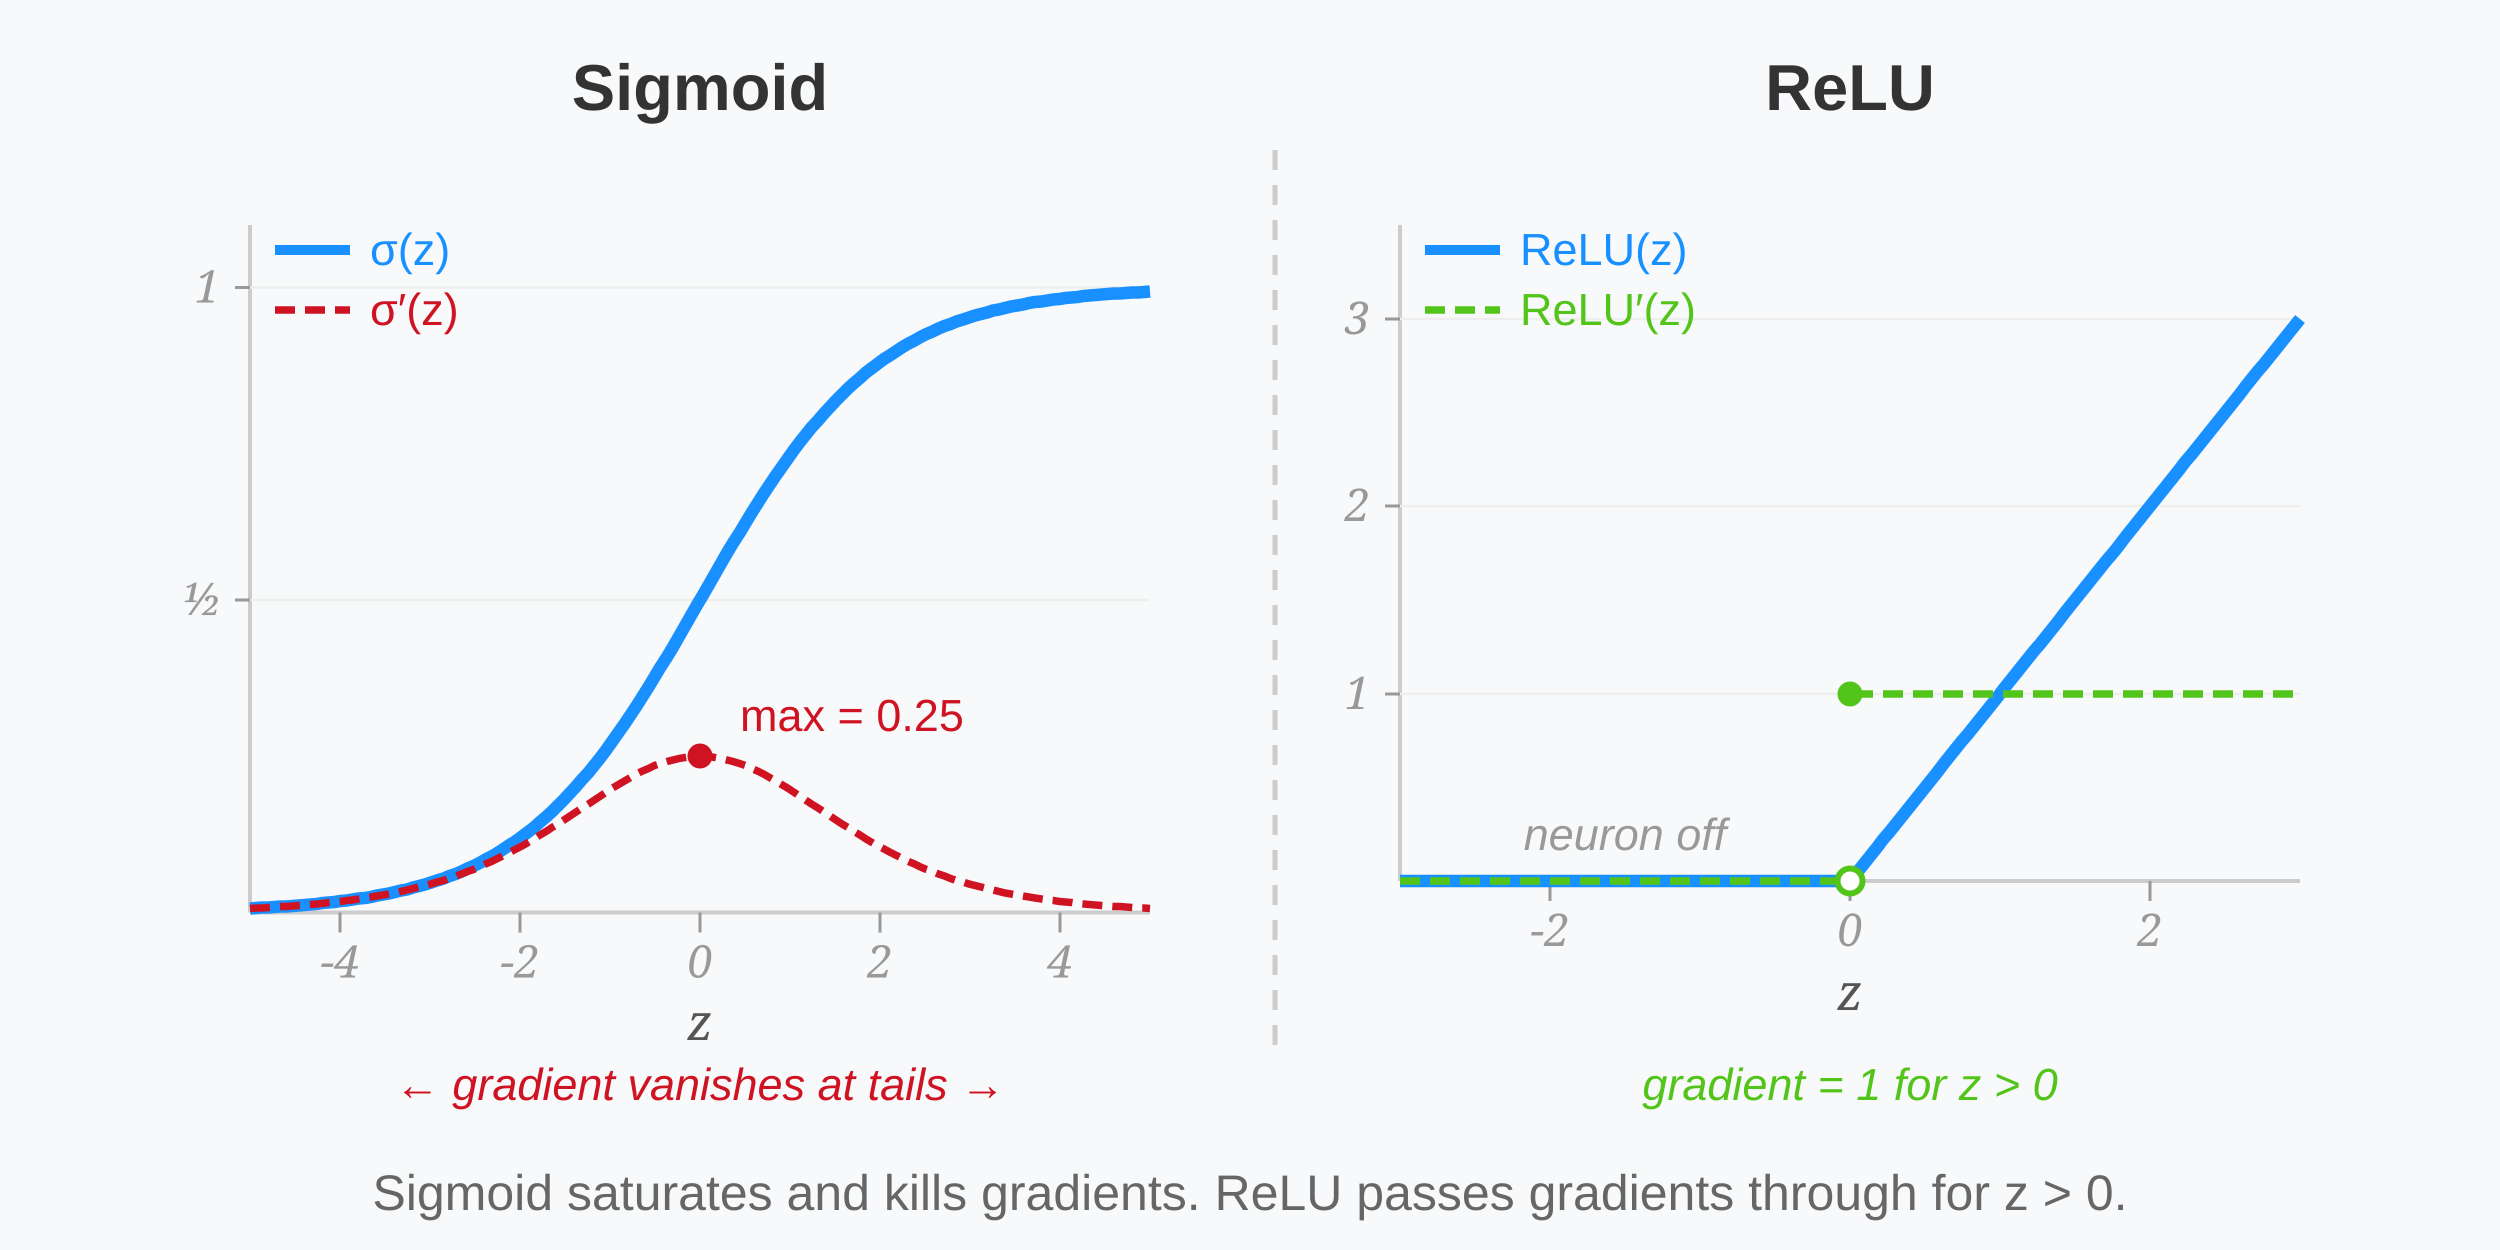
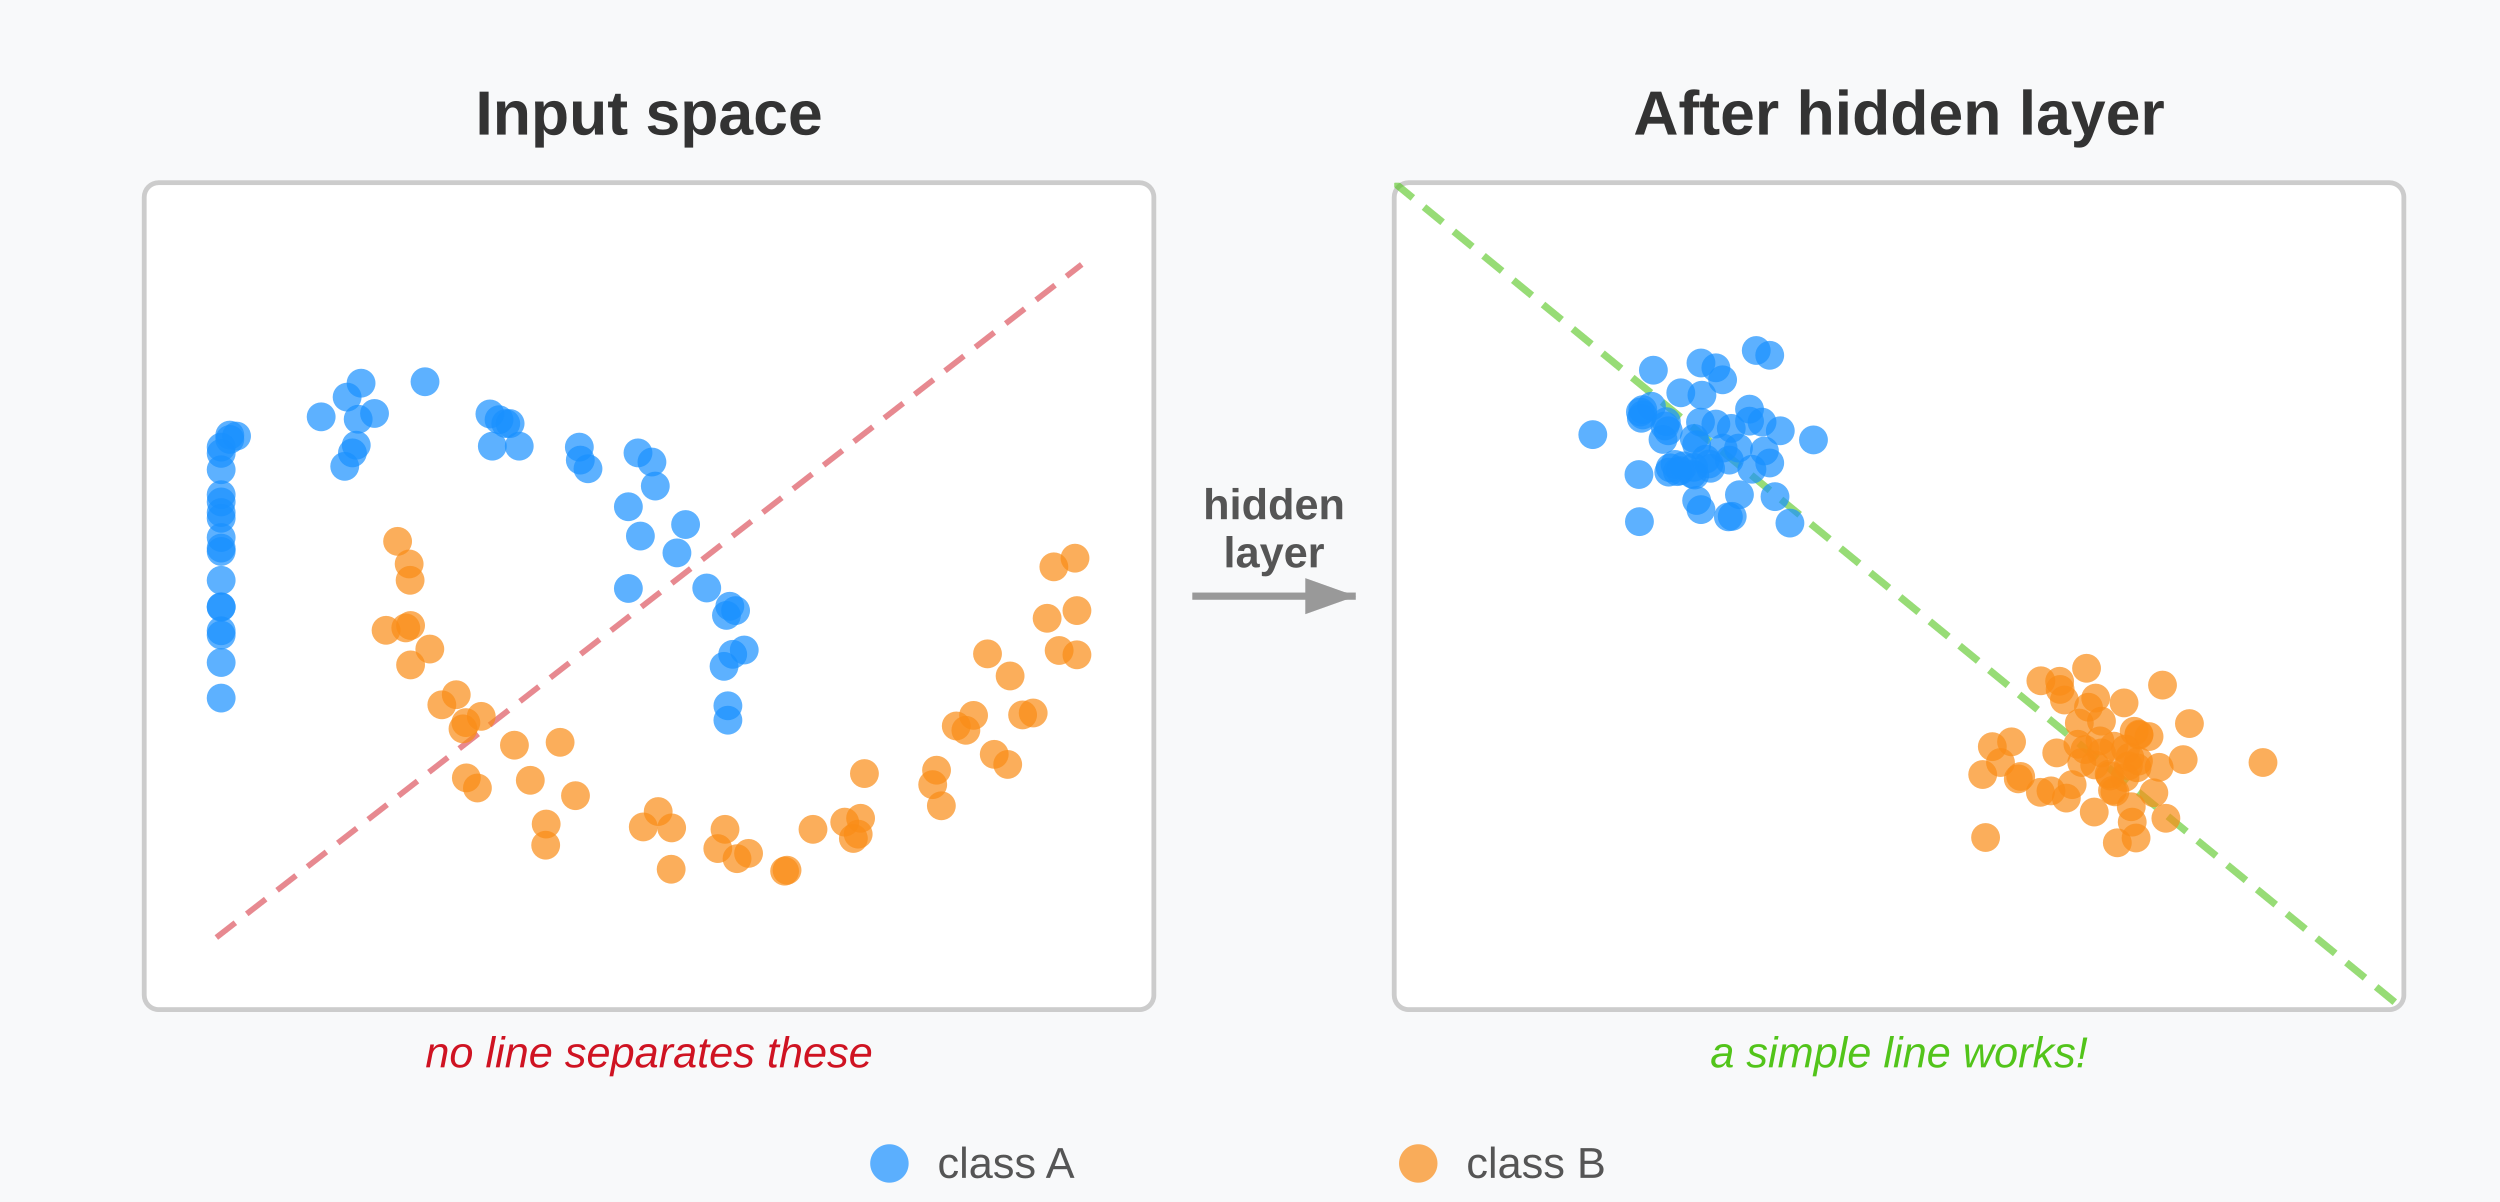
- <svg xmlns="http://www.w3.org/2000/svg" viewBox="0 0 500 250">
+ <svg xmlns="http://www.w3.org/2000/svg" viewBox="0 0 520 250">
  <style>
    .bg { fill: #f8f9fa; }
+     .panel { fill: #fff; stroke: #ccc; stroke-width: 1; }
    .title { font-family: 'Arial', sans-serif; font-size: 13px; font-weight: bold; text-anchor: middle; fill: #333; }
+     .label-sm { font-family: 'Arial', sans-serif; font-size: 10px; text-anchor: middle; fill: #666; }
    .anno { font-family: 'Arial', sans-serif; font-size: 9px; fill: #888; }
-     .axis { stroke: #ccc; stroke-width: 0.8; }
-     .grid { stroke: #eee; stroke-width: 0.5; }
  </style>
-   <rect width="500" height="250" class="bg" />
-   <text x="140" y="22" class="title">Sigmoid</text>
-   <line x1="50" y1="45" x2="50" y2="182.5" class="axis" />
-   <line x1="50" y1="182.5" x2="230" y2="182.5" class="axis" />
-   <line x1="50" y1="120.0" x2="230" y2="120.0" class="grid" />
-   <line x1="50" y1="57.5" x2="230" y2="57.5" class="grid" />
-   <line x1="68.0" y1="182.5" x2="68.0" y2="186.5" stroke="#999" stroke-width="0.6" />
-   <text x="68.0" y="195.5" text-anchor="middle" style="font-family:Georgia,serif;font-size:9px;fill:#999;font-style:italic">-4</text>
-   <line x1="104.0" y1="182.5" x2="104.0" y2="186.5" stroke="#999" stroke-width="0.6" />
-   <text x="104.0" y="195.5" text-anchor="middle" style="font-family:Georgia,serif;font-size:9px;fill:#999;font-style:italic">-2</text>
-   <line x1="140.0" y1="182.5" x2="140.0" y2="186.5" stroke="#999" stroke-width="0.6" />
-   <text x="140.0" y="195.5" text-anchor="middle" style="font-family:Georgia,serif;font-size:9px;fill:#999;font-style:italic">0</text>
-   <line x1="176.0" y1="182.5" x2="176.0" y2="186.5" stroke="#999" stroke-width="0.6" />
-   <text x="176.0" y="195.5" text-anchor="middle" style="font-family:Georgia,serif;font-size:9px;fill:#999;font-style:italic">2</text>
-   <line x1="212.0" y1="182.5" x2="212.0" y2="186.5" stroke="#999" stroke-width="0.6" />
-   <text x="212.0" y="195.5" text-anchor="middle" style="font-family:Georgia,serif;font-size:9px;fill:#999;font-style:italic">4</text>
-   <line x1="47.0" y1="120.0" x2="50.0" y2="120.0" stroke="#999" stroke-width="0.6" />
-   <text x="44.0" y="123.0" text-anchor="end" style="font-family:Georgia,serif;font-size:9px;fill:#999;font-style:italic">½</text>
-   <line x1="47.0" y1="57.5" x2="50.0" y2="57.5" stroke="#999" stroke-width="0.6" />
-   <text x="44.0" y="60.5" text-anchor="end" style="font-family:Georgia,serif;font-size:9px;fill:#999;font-style:italic">1</text>
-   <polyline points="50.0,181.7 51.2,181.6 52.4,181.5 53.6,181.5 54.8,181.4 56.0,181.3 57.2,181.3 58.5,181.2 59.7,181.1 60.9,181.0 62.1,180.9 63.3,180.8 64.5,180.6 65.7,180.5 66.9,180.4 68.1,180.2 69.3,180.1 70.5,179.9 71.7,179.7 73.0,179.6 74.2,179.4 75.4,179.1 76.6,178.9 77.8,178.7 79.0,178.4 80.2,178.1 81.4,177.9 82.6,177.5 83.8,177.2 85.0,176.9 86.2,176.5 87.4,176.1 88.7,175.7 89.9,175.2 91.1,174.8 92.3,174.3 93.5,173.7 94.7,173.2 95.9,172.6 97.1,171.9 98.3,171.3 99.5,170.6 100.7,169.8 101.9,169.0 103.2,168.2 104.4,167.3 105.6,166.4 106.8,165.5 108.0,164.4 109.2,163.4 110.4,162.3 111.6,161.1 112.8,159.9 114.0,158.6 115.2,157.3 116.4,155.9 117.7,154.5 118.9,153.0 120.1,151.5 121.3,149.9 122.5,148.2 123.7,146.5 124.9,144.8 126.1,143.0 127.3,141.2 128.5,139.3 129.7,137.4 130.9,135.4 132.1,133.4 133.4,131.4 134.6,129.4 135.8,127.3 137.0,125.2 138.2,123.1 139.4,121.0 140.6,119.0 141.8,116.9 143.0,114.8 144.2,112.7 145.4,110.6 146.6,108.6 147.9,106.6 149.1,104.6 150.3,102.6 151.5,100.7 152.7,98.8 153.9,97.0 155.1,95.2 156.3,93.5 157.5,91.8 158.7,90.1 159.9,88.5 161.1,87.0 162.3,85.5 163.6,84.1 164.8,82.7 166.0,81.4 167.2,80.1 168.4,78.9 169.6,77.7 170.8,76.6 172.0,75.6 173.2,74.5 174.4,73.6 175.6,72.7 176.8,71.8 178.1,71.0 179.3,70.2 180.5,69.4 181.7,68.7 182.9,68.1 184.1,67.4 185.3,66.8 186.5,66.3 187.7,65.7 188.9,65.2 190.1,64.8 191.3,64.3 192.6,63.9 193.8,63.5 195.0,63.1 196.2,62.8 197.4,62.5 198.6,62.1 199.8,61.9 201.0,61.6 202.2,61.3 203.4,61.1 204.6,60.9 205.8,60.6 207.0,60.4 208.3,60.3 209.5,60.1 210.7,59.9 211.9,59.8 213.1,59.6 214.3,59.5 215.5,59.4 216.7,59.2 217.9,59.1 219.1,59.0 220.3,58.9 221.5,58.8 222.8,58.7 224.0,58.7 225.2,58.6 226.4,58.5 227.6,58.5 228.8,58.4 230.0,58.3" fill="none" stroke="#1890ff" stroke-width="2.5" />
-   <polyline points="50.0,181.7 51.2,181.6 52.4,181.6 53.6,181.5 54.8,181.4 56.0,181.3 57.2,181.3 58.5,181.2 59.7,181.1 60.9,181.0 62.1,180.9 63.3,180.8 64.5,180.7 65.7,180.5 66.9,180.4 68.1,180.3 69.3,180.1 70.5,180.0 71.7,179.8 73.0,179.6 74.2,179.4 75.4,179.2 76.6,179.0 77.8,178.8 79.0,178.6 80.2,178.3 81.4,178.0 82.6,177.7 83.8,177.4 85.0,177.1 86.2,176.8 87.4,176.4 88.7,176.1 89.9,175.7 91.1,175.2 92.3,174.8 93.5,174.3 94.7,173.9 95.9,173.4 97.1,172.8 98.3,172.3 99.5,171.7 100.7,171.1 101.9,170.5 103.2,169.8 104.4,169.2 105.6,168.5 106.8,167.8 108.0,167.0 109.2,166.3 110.4,165.5 111.6,164.8 112.8,164.0 114.0,163.2 115.2,162.4 116.4,161.6 117.7,160.8 118.9,160.0 120.1,159.2 121.3,158.4 122.5,157.6 123.7,156.9 124.9,156.2 126.1,155.5 127.3,154.8 128.5,154.2 129.7,153.7 130.9,153.1 132.1,152.7 133.4,152.3 134.6,152.0 135.8,151.7 137.0,151.5 138.2,151.3 139.4,151.3 140.6,151.3 141.8,151.3 143.0,151.5 144.2,151.7 145.4,152.0 146.6,152.3 147.9,152.7 149.1,153.1 150.3,153.7 151.5,154.2 152.7,154.8 153.9,155.5 155.1,156.2 156.3,156.9 157.5,157.6 158.7,158.4 159.9,159.2 161.1,160.0 162.3,160.8 163.6,161.6 164.8,162.4 166.0,163.2 167.2,164.0 168.4,164.8 169.6,165.5 170.8,166.3 172.0,167.0 173.2,167.8 174.4,168.5 175.6,169.2 176.8,169.8 178.1,170.5 179.3,171.1 180.5,171.7 181.7,172.3 182.9,172.8 184.1,173.4 185.3,173.9 186.5,174.3 187.7,174.8 188.9,175.2 190.1,175.7 191.3,176.1 192.6,176.4 193.8,176.8 195.0,177.1 196.2,177.4 197.4,177.7 198.6,178.0 199.8,178.3 201.0,178.6 202.2,178.8 203.4,179.0 204.6,179.2 205.8,179.4 207.0,179.6 208.3,179.8 209.5,180.0 210.7,180.1 211.9,180.3 213.1,180.4 214.3,180.5 215.5,180.7 216.7,180.8 217.9,180.9 219.1,181.0 220.3,181.1 221.5,181.2 222.8,181.3 224.0,181.3 225.2,181.4 226.4,181.5 227.6,181.6 228.8,181.6 230.0,181.7" fill="none" stroke="#cf1322" stroke-width="1.5" stroke-dasharray="4,2" />
-   <circle cx="140.0" cy="151.2" r="2.5" fill="#cf1322" />
-   <text x="148.0" y="146.2" class="anno" text-anchor="start" style="fill:#cf1322">max = 0.25</text>
-   <text x="140" y="208" style="font-family:Georgia,serif;font-size:10px;fill:#555;font-style:italic" text-anchor="middle">z</text>
-   <line x1="55" y1="50" x2="70" y2="50" stroke="#1890ff" stroke-width="2" />
-   <text x="74" y="53" class="anno" text-anchor="start" style="fill:#1890ff">σ(z)</text>
-   <line x1="55" y1="62" x2="70" y2="62" stroke="#cf1322" stroke-width="1.5" stroke-dasharray="4,2" />
-   <text x="74" y="65" class="anno" text-anchor="start" style="fill:#cf1322">σ′(z)</text>
-   <text x="140" y="220" class="anno" text-anchor="middle" style="fill:#cf1322;font-style:italic">← gradient vanishes at tails →</text>
-   <line x1="255" y1="30" x2="255" y2="210" stroke="#ccc" stroke-width="1" stroke-dasharray="4,3" />
-   <text x="370" y="22" class="title">ReLU</text>
-   <line x1="280" y1="45" x2="280" y2="176.2" class="axis" />
-   <line x1="280" y1="176.2" x2="460" y2="176.2" class="axis" />
-   <line x1="280" y1="138.8" x2="460" y2="138.8" class="grid" />
-   <line x1="280" y1="101.2" x2="460" y2="101.2" class="grid" />
-   <line x1="280" y1="63.8" x2="460" y2="63.8" class="grid" />
-   <line x1="310.0" y1="176.2" x2="310.0" y2="180.2" stroke="#999" stroke-width="0.6" />
-   <text x="310.0" y="189.2" text-anchor="middle" style="font-family:Georgia,serif;font-size:9px;fill:#999;font-style:italic">-2</text>
-   <line x1="370.0" y1="176.2" x2="370.0" y2="180.2" stroke="#999" stroke-width="0.6" />
-   <text x="370.0" y="189.2" text-anchor="middle" style="font-family:Georgia,serif;font-size:9px;fill:#999;font-style:italic">0</text>
-   <line x1="430.0" y1="176.2" x2="430.0" y2="180.2" stroke="#999" stroke-width="0.6" />
-   <text x="430.0" y="189.2" text-anchor="middle" style="font-family:Georgia,serif;font-size:9px;fill:#999;font-style:italic">2</text>
-   <line x1="277.0" y1="138.8" x2="280.0" y2="138.8" stroke="#999" stroke-width="0.6" />
-   <text x="274.0" y="141.8" text-anchor="end" style="font-family:Georgia,serif;font-size:9px;fill:#999;font-style:italic">1</text>
-   <line x1="277.0" y1="101.2" x2="280.0" y2="101.2" stroke="#999" stroke-width="0.6" />
-   <text x="274.0" y="104.2" text-anchor="end" style="font-family:Georgia,serif;font-size:9px;fill:#999;font-style:italic">2</text>
-   <line x1="277.0" y1="63.8" x2="280.0" y2="63.8" stroke="#999" stroke-width="0.6" />
-   <text x="274.0" y="66.8" text-anchor="end" style="font-family:Georgia,serif;font-size:9px;fill:#999;font-style:italic">3</text>
-   <polyline points="280.0,176.2 281.2,176.2 282.4,176.2 283.6,176.2 284.8,176.2 286.0,176.2 287.2,176.2 288.5,176.2 289.7,176.2 290.9,176.2 292.1,176.2 293.3,176.2 294.5,176.2 295.7,176.2 296.9,176.2 298.1,176.2 299.3,176.2 300.5,176.2 301.7,176.2 303.0,176.2 304.2,176.2 305.4,176.2 306.6,176.2 307.8,176.2 309.0,176.2 310.2,176.2 311.4,176.2 312.6,176.2 313.8,176.2 315.0,176.2 316.2,176.2 317.4,176.2 318.7,176.2 319.9,176.2 321.1,176.2 322.3,176.2 323.5,176.2 324.7,176.2 325.9,176.2 327.1,176.2 328.3,176.2 329.5,176.2 330.7,176.2 331.9,176.2 333.2,176.2 334.4,176.2 335.6,176.2 336.8,176.2 338.0,176.2 339.2,176.2 340.4,176.2 341.6,176.2 342.8,176.2 344.0,176.2 345.2,176.2 346.4,176.2 347.7,176.2 348.9,176.2 350.1,176.2 351.3,176.2 352.5,176.2 353.7,176.2 354.9,176.2 356.1,176.2 357.3,176.2 358.5,176.2 359.7,176.2 360.9,176.2 362.1,176.2 363.4,176.2 364.6,176.2 365.8,176.2 367.0,176.2 368.2,176.2 369.4,176.2 370.6,175.5 371.8,174.0 373.0,172.5 374.2,171.0 375.4,169.5 376.6,167.9 377.9,166.4 379.1,164.9 380.3,163.4 381.5,161.9 382.7,160.4 383.9,158.9 385.1,157.4 386.3,155.9 387.5,154.4 388.7,152.8 389.9,151.3 391.1,149.8 392.3,148.3 393.6,146.8 394.8,145.3 396.0,143.8 397.2,142.3 398.4,140.8 399.6,139.3 400.8,137.7 402.0,136.2 403.2,134.7 404.4,133.2 405.6,131.7 406.8,130.2 408.1,128.7 409.3,127.2 410.5,125.7 411.7,124.2 412.9,122.6 414.1,121.1 415.3,119.6 416.5,118.1 417.7,116.6 418.9,115.1 420.1,113.6 421.3,112.1 422.6,110.6 423.8,109.1 425.0,107.5 426.2,106.0 427.4,104.5 428.6,103.0 429.8,101.5 431.0,100.0 432.2,98.5 433.4,97.0 434.6,95.5 435.8,94.0 437.0,92.4 438.3,90.9 439.5,89.4 440.7,87.9 441.9,86.4 443.1,84.9 444.3,83.4 445.5,81.9 446.7,80.4 447.9,78.9 449.1,77.3 450.3,75.8 451.5,74.3 452.8,72.8 454.0,71.3 455.2,69.8 456.4,68.3 457.6,66.8 458.8,65.3 460.0,63.8" fill="none" stroke="#1890ff" stroke-width="2.5" />
-   <polyline points="280.0,176.2 369.4,176.2" fill="none" stroke="#52c41a" stroke-width="1.5" stroke-dasharray="4,2" />
-   <polyline points="370.6,138.8 460.0,138.8" fill="none" stroke="#52c41a" stroke-width="1.5" stroke-dasharray="4,2" />
-   <circle cx="370.0" cy="176.2" r="2.5" fill="#fff" stroke="#52c41a" stroke-width="1.2" />
-   <circle cx="370.0" cy="138.8" r="2.5" fill="#52c41a" />
-   <text x="370" y="202" style="font-family:Georgia,serif;font-size:10px;fill:#555;font-style:italic" text-anchor="middle">z</text>
-   <line x1="285" y1="50" x2="300" y2="50" stroke="#1890ff" stroke-width="2" />
-   <text x="304" y="53" class="anno" text-anchor="start" style="fill:#1890ff">ReLU(z)</text>
-   <line x1="285" y1="62" x2="300" y2="62" stroke="#52c41a" stroke-width="1.5" stroke-dasharray="4,2" />
-   <text x="304" y="65" class="anno" text-anchor="start" style="fill:#52c41a">ReLU′(z)</text>
-   <text x="370" y="220" class="anno" text-anchor="middle" style="fill:#52c41a;font-style:italic">gradient = 1 for z &gt; 0</text>
-   <text x="325.0" y="170" class="anno" text-anchor="middle" style="fill:#999;font-style:italic">neuron off</text>
-   <text x="250" y="242" class="anno" text-anchor="middle" style="font-size:10px;fill:#666">Sigmoid saturates and kills gradients. ReLU passes gradients through for z &gt; 0.</text>
+   <defs>
+     <marker id="arr-main" markerWidth="7" markerHeight="5" refX="7" refY="2.5" orient="auto">
+       <path d="M0,0 L7,2.5 L0,5 Z" fill="#999" />
+     </marker>
+     <clipPath id="clip-left">
+       <rect x="30" y="38" width="210" height="172" />
+     </clipPath>
+     <clipPath id="clip-right">
+       <rect x="290" y="38" width="210" height="172" />
+     </clipPath>
+   </defs>
+   <rect width="520" height="250" class="bg" />
+   <rect x="30" y="38" width="210" height="172" rx="3" class="panel" />
+   <text x="135" y="28" class="title">Input space</text>
+   <g clip-path="url(#clip-left)">
+     <line x1="45" y1="195" x2="225" y2="55" stroke="#cf1322" stroke-width="1.2" stroke-dasharray="5,3" opacity="0.5" />
+     <circle cx="151.4" cy="146.8" r="3" fill="#1890ff" opacity="0.7" />
+     <circle cx="151.4" cy="149.8" r="3" fill="#1890ff" opacity="0.7" />
+     <circle cx="150.6" cy="138.6" r="3" fill="#1890ff" opacity="0.7" />
+     <circle cx="154.8" cy="135.2" r="3" fill="#1890ff" opacity="0.7" />
+     <circle cx="151.8" cy="126.1" r="3" fill="#1890ff" opacity="0.7" />
+     <circle cx="152.4" cy="136.1" r="3" fill="#1890ff" opacity="0.7" />
+     <circle cx="153.0" cy="127.0" r="3" fill="#1890ff" opacity="0.7" />
+     <circle cx="151.1" cy="128.0" r="3" fill="#1890ff" opacity="0.7" />
+     <circle cx="130.7" cy="122.4" r="3" fill="#1890ff" opacity="0.7" />
+     <circle cx="147.0" cy="122.3" r="3" fill="#1890ff" opacity="0.7" />
+     <circle cx="140.8" cy="115.0" r="3" fill="#1890ff" opacity="0.7" />
+     <circle cx="142.6" cy="109.1" r="3" fill="#1890ff" opacity="0.7" />
+     <circle cx="133.2" cy="111.5" r="3" fill="#1890ff" opacity="0.7" />
+     <circle cx="132.7" cy="94.2" r="3" fill="#1890ff" opacity="0.7" />
+     <circle cx="135.6" cy="96.1" r="3" fill="#1890ff" opacity="0.7" />
+     <circle cx="136.3" cy="101.1" r="3" fill="#1890ff" opacity="0.7" />
+     <circle cx="130.7" cy="105.4" r="3" fill="#1890ff" opacity="0.7" />
+     <circle cx="120.5" cy="93.0" r="3" fill="#1890ff" opacity="0.7" />
+     <circle cx="122.3" cy="97.5" r="3" fill="#1890ff" opacity="0.7" />
+     <circle cx="120.7" cy="95.7" r="3" fill="#1890ff" opacity="0.7" />
+     <circle cx="108.0" cy="92.8" r="3" fill="#1890ff" opacity="0.7" />
+     <circle cx="105.2" cy="88.1" r="3" fill="#1890ff" opacity="0.7" />
+     <circle cx="106.1" cy="88.1" r="3" fill="#1890ff" opacity="0.7" />
+     <circle cx="102.4" cy="92.8" r="3" fill="#1890ff" opacity="0.7" />
+     <circle cx="103.8" cy="87.3" r="3" fill="#1890ff" opacity="0.7" />
+     <circle cx="101.9" cy="86.1" r="3" fill="#1890ff" opacity="0.7" />
+     <circle cx="88.4" cy="79.4" r="3" fill="#1890ff" opacity="0.7" />
+     <circle cx="72.2" cy="82.6" r="3" fill="#1890ff" opacity="0.7" />
+     <circle cx="77.9" cy="86.0" r="3" fill="#1890ff" opacity="0.7" />
+     <circle cx="75.1" cy="79.7" r="3" fill="#1890ff" opacity="0.7" />
+     <circle cx="74.1" cy="92.6" r="3" fill="#1890ff" opacity="0.7" />
+     <circle cx="74.5" cy="87.2" r="3" fill="#1890ff" opacity="0.7" />
+     <circle cx="73.3" cy="94.2" r="3" fill="#1890ff" opacity="0.7" />
+     <circle cx="71.7" cy="97.0" r="3" fill="#1890ff" opacity="0.7" />
+     <circle cx="66.8" cy="86.7" r="3" fill="#1890ff" opacity="0.7" />
+     <circle cx="47.8" cy="90.5" r="3" fill="#1890ff" opacity="0.7" />
+     <circle cx="47.8" cy="91.4" r="3" fill="#1890ff" opacity="0.7" />
+     <circle cx="49.2" cy="90.7" r="3" fill="#1890ff" opacity="0.7" />
+     <circle cx="46.0" cy="94.3" r="3" fill="#1890ff" opacity="0.7" />
+     <circle cx="46.0" cy="93.0" r="3" fill="#1890ff" opacity="0.7" />
+     <circle cx="46.0" cy="97.7" r="3" fill="#1890ff" opacity="0.7" />
+     <circle cx="46.0" cy="104.4" r="3" fill="#1890ff" opacity="0.7" />
+     <circle cx="46.0" cy="102.9" r="3" fill="#1890ff" opacity="0.7" />
+     <circle cx="46.0" cy="106.6" r="3" fill="#1890ff" opacity="0.7" />
+     <circle cx="46.0" cy="107.8" r="3" fill="#1890ff" opacity="0.7" />
+     <circle cx="46.0" cy="120.7" r="3" fill="#1890ff" opacity="0.7" />
+     <circle cx="46.0" cy="114.0" r="3" fill="#1890ff" opacity="0.7" />
+     <circle cx="46.0" cy="114.7" r="3" fill="#1890ff" opacity="0.7" />
+     <circle cx="46.0" cy="111.8" r="3" fill="#1890ff" opacity="0.7" />
+     <circle cx="46.0" cy="126.3" r="3" fill="#1890ff" opacity="0.7" />
+     <circle cx="46.0" cy="131.2" r="3" fill="#1890ff" opacity="0.7" />
+     <circle cx="46.0" cy="132.1" r="3" fill="#1890ff" opacity="0.7" />
+     <circle cx="46.0" cy="126.2" r="3" fill="#1890ff" opacity="0.7" />
+     <circle cx="46.0" cy="137.8" r="3" fill="#1890ff" opacity="0.7" />
+     <circle cx="46.0" cy="145.2" r="3" fill="#1890ff" opacity="0.7" />
+     <circle cx="82.7" cy="112.6" r="3" fill="#fa8c16" opacity="0.7" />
+     <circle cx="85.3" cy="120.7" r="3" fill="#fa8c16" opacity="0.7" />
+     <circle cx="85.1" cy="117.3" r="3" fill="#fa8c16" opacity="0.7" />
+     <circle cx="80.3" cy="131.1" r="3" fill="#fa8c16" opacity="0.7" />
+     <circle cx="85.4" cy="130.1" r="3" fill="#fa8c16" opacity="0.7" />
+     <circle cx="84.4" cy="130.6" r="3" fill="#fa8c16" opacity="0.7" />
+     <circle cx="89.4" cy="135.0" r="3" fill="#fa8c16" opacity="0.7" />
+     <circle cx="91.9" cy="146.6" r="3" fill="#fa8c16" opacity="0.7" />
+     <circle cx="85.4" cy="138.3" r="3" fill="#fa8c16" opacity="0.7" />
+     <circle cx="96.9" cy="150.3" r="3" fill="#fa8c16" opacity="0.7" />
+     <circle cx="94.9" cy="144.5" r="3" fill="#fa8c16" opacity="0.7" />
+     <circle cx="100.1" cy="149.0" r="3" fill="#fa8c16" opacity="0.7" />
+     <circle cx="96.3" cy="151.6" r="3" fill="#fa8c16" opacity="0.7" />
+     <circle cx="97.0" cy="161.8" r="3" fill="#fa8c16" opacity="0.7" />
+     <circle cx="107.0" cy="155.0" r="3" fill="#fa8c16" opacity="0.7" />
+     <circle cx="99.3" cy="163.9" r="3" fill="#fa8c16" opacity="0.7" />
+     <circle cx="110.3" cy="162.3" r="3" fill="#fa8c16" opacity="0.7" />
+     <circle cx="116.5" cy="154.4" r="3" fill="#fa8c16" opacity="0.7" />
+     <circle cx="113.6" cy="171.4" r="3" fill="#fa8c16" opacity="0.7" />
+     <circle cx="119.7" cy="165.5" r="3" fill="#fa8c16" opacity="0.7" />
+     <circle cx="113.5" cy="175.8" r="3" fill="#fa8c16" opacity="0.7" />
+     <circle cx="133.8" cy="172.0" r="3" fill="#fa8c16" opacity="0.7" />
+     <circle cx="136.9" cy="168.8" r="3" fill="#fa8c16" opacity="0.7" />
+     <circle cx="139.7" cy="172.2" r="3" fill="#fa8c16" opacity="0.7" />
+     <circle cx="149.3" cy="176.5" r="3" fill="#fa8c16" opacity="0.7" />
+     <circle cx="139.6" cy="180.8" r="3" fill="#fa8c16" opacity="0.7" />
+     <circle cx="150.8" cy="172.5" r="3" fill="#fa8c16" opacity="0.7" />
+     <circle cx="153.3" cy="178.6" r="3" fill="#fa8c16" opacity="0.7" />
+     <circle cx="163.7" cy="181.0" r="3" fill="#fa8c16" opacity="0.7" />
+     <circle cx="155.7" cy="177.5" r="3" fill="#fa8c16" opacity="0.7" />
+     <circle cx="163.2" cy="181.2" r="3" fill="#fa8c16" opacity="0.7" />
+     <circle cx="178.5" cy="173.5" r="3" fill="#fa8c16" opacity="0.7" />
+     <circle cx="169.1" cy="172.5" r="3" fill="#fa8c16" opacity="0.7" />
+     <circle cx="179.0" cy="170.2" r="3" fill="#fa8c16" opacity="0.7" />
+     <circle cx="177.5" cy="174.4" r="3" fill="#fa8c16" opacity="0.7" />
+     <circle cx="179.8" cy="160.9" r="3" fill="#fa8c16" opacity="0.7" />
+     <circle cx="175.7" cy="171.0" r="3" fill="#fa8c16" opacity="0.7" />
+     <circle cx="195.8" cy="167.6" r="3" fill="#fa8c16" opacity="0.7" />
+     <circle cx="194.0" cy="163.2" r="3" fill="#fa8c16" opacity="0.7" />
+     <circle cx="194.8" cy="160.2" r="3" fill="#fa8c16" opacity="0.7" />
+     <circle cx="198.9" cy="151.0" r="3" fill="#fa8c16" opacity="0.7" />
+     <circle cx="200.9" cy="151.9" r="3" fill="#fa8c16" opacity="0.7" />
+     <circle cx="209.6" cy="159.0" r="3" fill="#fa8c16" opacity="0.7" />
+     <circle cx="206.8" cy="156.9" r="3" fill="#fa8c16" opacity="0.7" />
+     <circle cx="202.5" cy="148.8" r="3" fill="#fa8c16" opacity="0.7" />
+     <circle cx="212.7" cy="148.7" r="3" fill="#fa8c16" opacity="0.7" />
+     <circle cx="214.9" cy="148.3" r="3" fill="#fa8c16" opacity="0.7" />
+     <circle cx="210.1" cy="140.6" r="3" fill="#fa8c16" opacity="0.7" />
+     <circle cx="205.4" cy="136.0" r="3" fill="#fa8c16" opacity="0.7" />
+     <circle cx="224.0" cy="136.2" r="3" fill="#fa8c16" opacity="0.7" />
+     <circle cx="220.3" cy="135.3" r="3" fill="#fa8c16" opacity="0.7" />
+     <circle cx="217.8" cy="128.6" r="3" fill="#fa8c16" opacity="0.7" />
+     <circle cx="219.2" cy="117.9" r="3" fill="#fa8c16" opacity="0.7" />
+     <circle cx="224.0" cy="127.0" r="3" fill="#fa8c16" opacity="0.7" />
+     <circle cx="223.6" cy="116.1" r="3" fill="#fa8c16" opacity="0.7" />
+   </g>
+   <text x="135" y="222" class="anno" text-anchor="middle" style="fill:#cf1322;font-style:italic">no line separates these</text>
+   <line x1="248" y1="124" x2="282" y2="124" stroke="#999" stroke-width="1.5" marker-end="url(#arr-main)" />
+   <text x="265" y="108" class="anno" text-anchor="middle" style="font-weight:bold;fill:#555">hidden</text>
+   <text x="265" y="118" class="anno" text-anchor="middle" style="font-weight:bold;fill:#555">layer</text>
+   <rect x="290" y="38" width="210" height="172" rx="3" class="panel" />
+   <text x="395" y="28" class="title">After hidden layer</text>
+   <g clip-path="url(#clip-right)">
+     <line x1="290" y1="38" x2="500" y2="210" stroke="#52c41a" stroke-width="1.5" stroke-dasharray="5,3" opacity="0.6" />
+     <circle cx="367.0" cy="93.8" r="3" fill="#1890ff" opacity="0.7" />
+     <circle cx="366.5" cy="87.8" r="3" fill="#1890ff" opacity="0.7" />
+     <circle cx="368.1" cy="73.9" r="3" fill="#1890ff" opacity="0.7" />
+     <circle cx="340.9" cy="98.7" r="3" fill="#1890ff" opacity="0.7" />
+     <circle cx="359.7" cy="95.7" r="3" fill="#1890ff" opacity="0.7" />
+     <circle cx="341.7" cy="86.3" r="3" fill="#1890ff" opacity="0.7" />
+     <circle cx="358.3" cy="79.0" r="3" fill="#1890ff" opacity="0.7" />
+     <circle cx="349.5" cy="97.9" r="3" fill="#1890ff" opacity="0.7" />
+     <circle cx="363.9" cy="87.6" r="3" fill="#1890ff" opacity="0.7" />
+     <circle cx="360.1" cy="89.1" r="3" fill="#1890ff" opacity="0.7" />
+     <circle cx="369.2" cy="103.3" r="3" fill="#1890ff" opacity="0.7" />
+     <circle cx="361.8" cy="102.9" r="3" fill="#1890ff" opacity="0.7" />
+     <circle cx="352.9" cy="92.5" r="3" fill="#1890ff" opacity="0.7" />
+     <circle cx="341.0" cy="108.5" r="3" fill="#1890ff" opacity="0.7" />
+     <circle cx="363.9" cy="85.1" r="3" fill="#1890ff" opacity="0.7" />
+     <circle cx="352.3" cy="97.2" r="3" fill="#1890ff" opacity="0.7" />
+     <circle cx="331.3" cy="90.4" r="3" fill="#1890ff" opacity="0.7" />
+     <circle cx="346.3" cy="88.6" r="3" fill="#1890ff" opacity="0.7" />
+     <circle cx="348.4" cy="96.6" r="3" fill="#1890ff" opacity="0.7" />
+     <circle cx="352.4" cy="91.2" r="3" fill="#1890ff" opacity="0.7" />
+     <circle cx="364.4" cy="97.6" r="3" fill="#1890ff" opacity="0.7" />
+     <circle cx="356.9" cy="88.2" r="3" fill="#1890ff" opacity="0.7" />
+     <circle cx="359.5" cy="107.5" r="3" fill="#1890ff" opacity="0.7" />
+     <circle cx="353.7" cy="87.8" r="3" fill="#1890ff" opacity="0.7" />
+     <circle cx="341.7" cy="85.2" r="3" fill="#1890ff" opacity="0.7" />
+     <circle cx="372.3" cy="108.8" r="3" fill="#1890ff" opacity="0.7" />
+     <circle cx="370.3" cy="89.6" r="3" fill="#1890ff" opacity="0.7" />
+     <circle cx="360.3" cy="107.4" r="3" fill="#1890ff" opacity="0.7" />
+     <circle cx="354.8" cy="95.5" r="3" fill="#1890ff" opacity="0.7" />
+     <circle cx="356.9" cy="76.5" r="3" fill="#1890ff" opacity="0.7" />
+     <circle cx="355.8" cy="97.4" r="3" fill="#1890ff" opacity="0.7" />
+     <circle cx="343.9" cy="77.0" r="3" fill="#1890ff" opacity="0.7" />
+     <circle cx="347.1" cy="98.2" r="3" fill="#1890ff" opacity="0.7" />
+     <circle cx="358.4" cy="93.2" r="3" fill="#1890ff" opacity="0.7" />
+     <circle cx="361.6" cy="93.2" r="3" fill="#1890ff" opacity="0.7" />
+     <circle cx="352.5" cy="98.8" r="3" fill="#1890ff" opacity="0.7" />
+     <circle cx="343.5" cy="84.5" r="3" fill="#1890ff" opacity="0.7" />
+     <circle cx="377.2" cy="91.5" r="3" fill="#1890ff" opacity="0.7" />
+     <circle cx="352.9" cy="104.1" r="3" fill="#1890ff" opacity="0.7" />
+     <circle cx="348.9" cy="98.1" r="3" fill="#1890ff" opacity="0.7" />
+     <circle cx="352.0" cy="98.6" r="3" fill="#1890ff" opacity="0.7" />
+     <circle cx="346.6" cy="87.7" r="3" fill="#1890ff" opacity="0.7" />
+     <circle cx="368.1" cy="96.3" r="3" fill="#1890ff" opacity="0.7" />
+     <circle cx="349.6" cy="81.7" r="3" fill="#1890ff" opacity="0.7" />
+     <circle cx="341.4" cy="87.0" r="3" fill="#1890ff" opacity="0.7" />
+     <circle cx="347.0" cy="89.6" r="3" fill="#1890ff" opacity="0.7" />
+     <circle cx="355.5" cy="96.5" r="3" fill="#1890ff" opacity="0.7" />
+     <circle cx="347.4" cy="97.3" r="3" fill="#1890ff" opacity="0.7" />
+     <circle cx="350.2" cy="96.9" r="3" fill="#1890ff" opacity="0.7" />
+     <circle cx="354.0" cy="82.2" r="3" fill="#1890ff" opacity="0.7" />
+     <circle cx="341.2" cy="85.7" r="3" fill="#1890ff" opacity="0.7" />
+     <circle cx="345.9" cy="91.4" r="3" fill="#1890ff" opacity="0.7" />
+     <circle cx="353.8" cy="106.0" r="3" fill="#1890ff" opacity="0.7" />
+     <circle cx="365.3" cy="72.9" r="3" fill="#1890ff" opacity="0.7" />
+     <circle cx="353.8" cy="75.5" r="3" fill="#1890ff" opacity="0.7" />
+     <circle cx="419.8" cy="162.0" r="3" fill="#fa8c16" opacity="0.7" />
+     <circle cx="416.1" cy="158.6" r="3" fill="#fa8c16" opacity="0.7" />
+     <circle cx="442.1" cy="155.8" r="3" fill="#fa8c16" opacity="0.7" />
+     <circle cx="436.8" cy="154.1" r="3" fill="#fa8c16" opacity="0.7" />
+     <circle cx="424.4" cy="164.8" r="3" fill="#fa8c16" opacity="0.7" />
+     <circle cx="412.4" cy="161.1" r="3" fill="#fa8c16" opacity="0.7" />
+     <circle cx="437.1" cy="150.0" r="3" fill="#fa8c16" opacity="0.7" />
+     <circle cx="429.4" cy="145.6" r="3" fill="#fa8c16" opacity="0.7" />
+     <circle cx="470.7" cy="158.6" r="3" fill="#fa8c16" opacity="0.7" />
+     <circle cx="434.0" cy="139.0" r="3" fill="#fa8c16" opacity="0.7" />
+     <circle cx="432.2" cy="154.8" r="3" fill="#fa8c16" opacity="0.7" />
+     <circle cx="413.0" cy="174.2" r="3" fill="#fa8c16" opacity="0.7" />
+     <circle cx="439.9" cy="164.7" r="3" fill="#fa8c16" opacity="0.7" />
+     <circle cx="439.7" cy="155.2" r="3" fill="#fa8c16" opacity="0.7" />
+     <circle cx="434.4" cy="147.1" r="3" fill="#fa8c16" opacity="0.7" />
+     <circle cx="431.0" cy="163.2" r="3" fill="#fa8c16" opacity="0.7" />
+     <circle cx="438.9" cy="161.4" r="3" fill="#fa8c16" opacity="0.7" />
+     <circle cx="454.1" cy="158.0" r="3" fill="#fa8c16" opacity="0.7" />
+     <circle cx="435.6" cy="168.9" r="3" fill="#fa8c16" opacity="0.7" />
+     <circle cx="455.4" cy="150.5" r="3" fill="#fa8c16" opacity="0.7" />
+     <circle cx="443.3" cy="167.8" r="3" fill="#fa8c16" opacity="0.7" />
+     <circle cx="428.4" cy="141.7" r="3" fill="#fa8c16" opacity="0.7" />
+     <circle cx="442.0" cy="161.7" r="3" fill="#fa8c16" opacity="0.7" />
+     <circle cx="440.4" cy="175.3" r="3" fill="#fa8c16" opacity="0.7" />
+     <circle cx="449.8" cy="142.5" r="3" fill="#fa8c16" opacity="0.7" />
+     <circle cx="444.3" cy="174.3" r="3" fill="#fa8c16" opacity="0.7" />
+     <circle cx="424.5" cy="141.6" r="3" fill="#fa8c16" opacity="0.7" />
+     <circle cx="439.4" cy="164.4" r="3" fill="#fa8c16" opacity="0.7" />
+     <circle cx="450.5" cy="170.2" r="3" fill="#fa8c16" opacity="0.7" />
+     <circle cx="427.8" cy="156.6" r="3" fill="#fa8c16" opacity="0.7" />
+     <circle cx="443.0" cy="157.5" r="3" fill="#fa8c16" opacity="0.7" />
+     <circle cx="444.5" cy="159.7" r="3" fill="#fa8c16" opacity="0.7" />
+     <circle cx="449.1" cy="159.6" r="3" fill="#fa8c16" opacity="0.7" />
+     <circle cx="442.7" cy="159.3" r="3" fill="#fa8c16" opacity="0.7" />
+     <circle cx="444.9" cy="152.7" r="3" fill="#fa8c16" opacity="0.7" />
+     <circle cx="426.6" cy="164.5" r="3" fill="#fa8c16" opacity="0.7" />
+     <circle cx="435.9" cy="145.2" r="3" fill="#fa8c16" opacity="0.7" />
+     <circle cx="420.3" cy="161.5" r="3" fill="#fa8c16" opacity="0.7" />
+     <circle cx="433.7" cy="155.9" r="3" fill="#fa8c16" opacity="0.7" />
+     <circle cx="428.5" cy="143.4" r="3" fill="#fa8c16" opacity="0.7" />
+     <circle cx="432.5" cy="150.4" r="3" fill="#fa8c16" opacity="0.7" />
+     <circle cx="443.9" cy="152.1" r="3" fill="#fa8c16" opacity="0.7" />
+     <circle cx="448.0" cy="164.9" r="3" fill="#fa8c16" opacity="0.7" />
+     <circle cx="444.8" cy="158.3" r="3" fill="#fa8c16" opacity="0.7" />
+     <circle cx="429.8" cy="166.0" r="3" fill="#fa8c16" opacity="0.7" />
+     <circle cx="414.4" cy="155.3" r="3" fill="#fa8c16" opacity="0.7" />
+     <circle cx="447.0" cy="153.2" r="3" fill="#fa8c16" opacity="0.7" />
+     <circle cx="443.5" cy="171.0" r="3" fill="#fa8c16" opacity="0.7" />
+     <circle cx="437.1" cy="156.6" r="3" fill="#fa8c16" opacity="0.7" />
+     <circle cx="438.7" cy="161.0" r="3" fill="#fa8c16" opacity="0.7" />
+     <circle cx="441.8" cy="146.2" r="3" fill="#fa8c16" opacity="0.7" />
+     <circle cx="435.7" cy="159.1" r="3" fill="#fa8c16" opacity="0.7" />
+     <circle cx="444.9" cy="152.9" r="3" fill="#fa8c16" opacity="0.7" />
+     <circle cx="433.0" cy="158.6" r="3" fill="#fa8c16" opacity="0.7" />
+     <circle cx="418.4" cy="154.3" r="3" fill="#fa8c16" opacity="0.7" />
+   </g>
+   <text x="395" y="222" class="anno" text-anchor="middle" style="fill:#52c41a;font-style:italic">a simple line works!</text>
+   <circle cx="185" cy="242" r="4" fill="#1890ff" opacity="0.7" />
+   <text x="195" y="245" class="anno" text-anchor="start" style="fill:#555">class A</text>
+   <circle cx="295" cy="242" r="4" fill="#fa8c16" opacity="0.7" />
+   <text x="305" y="245" class="anno" text-anchor="start" style="fill:#555">class B</text>
</svg>
